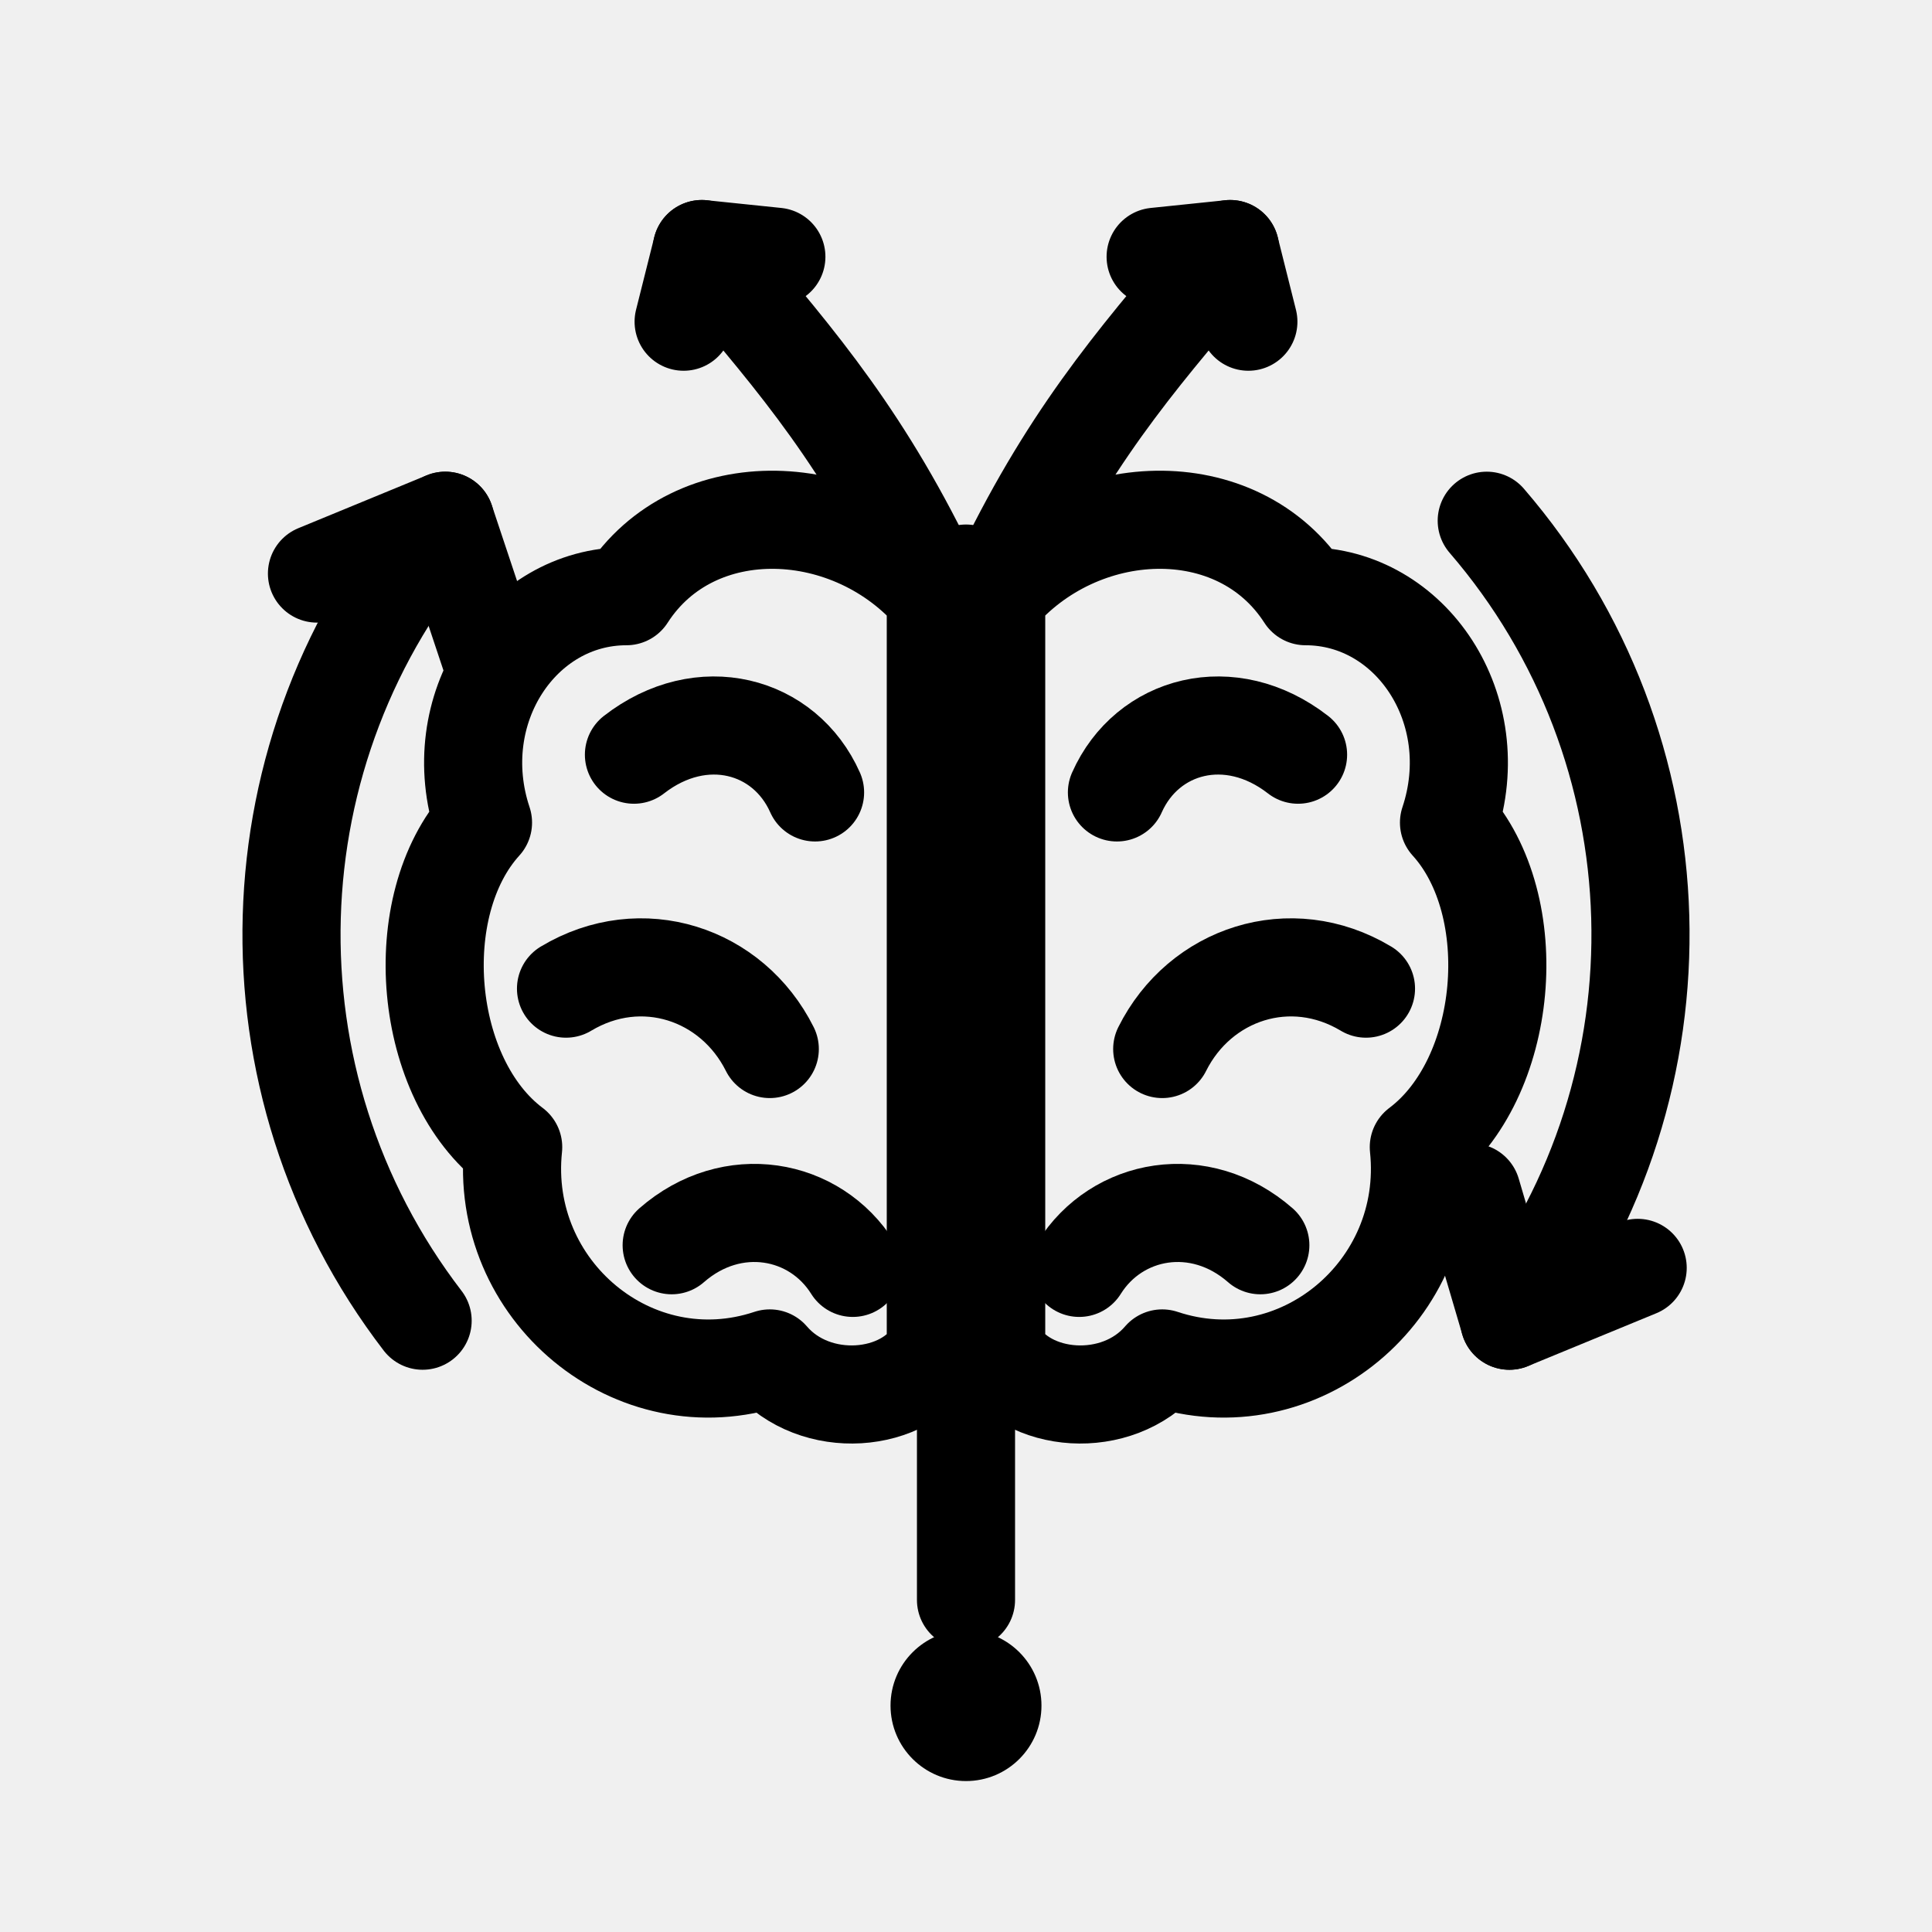
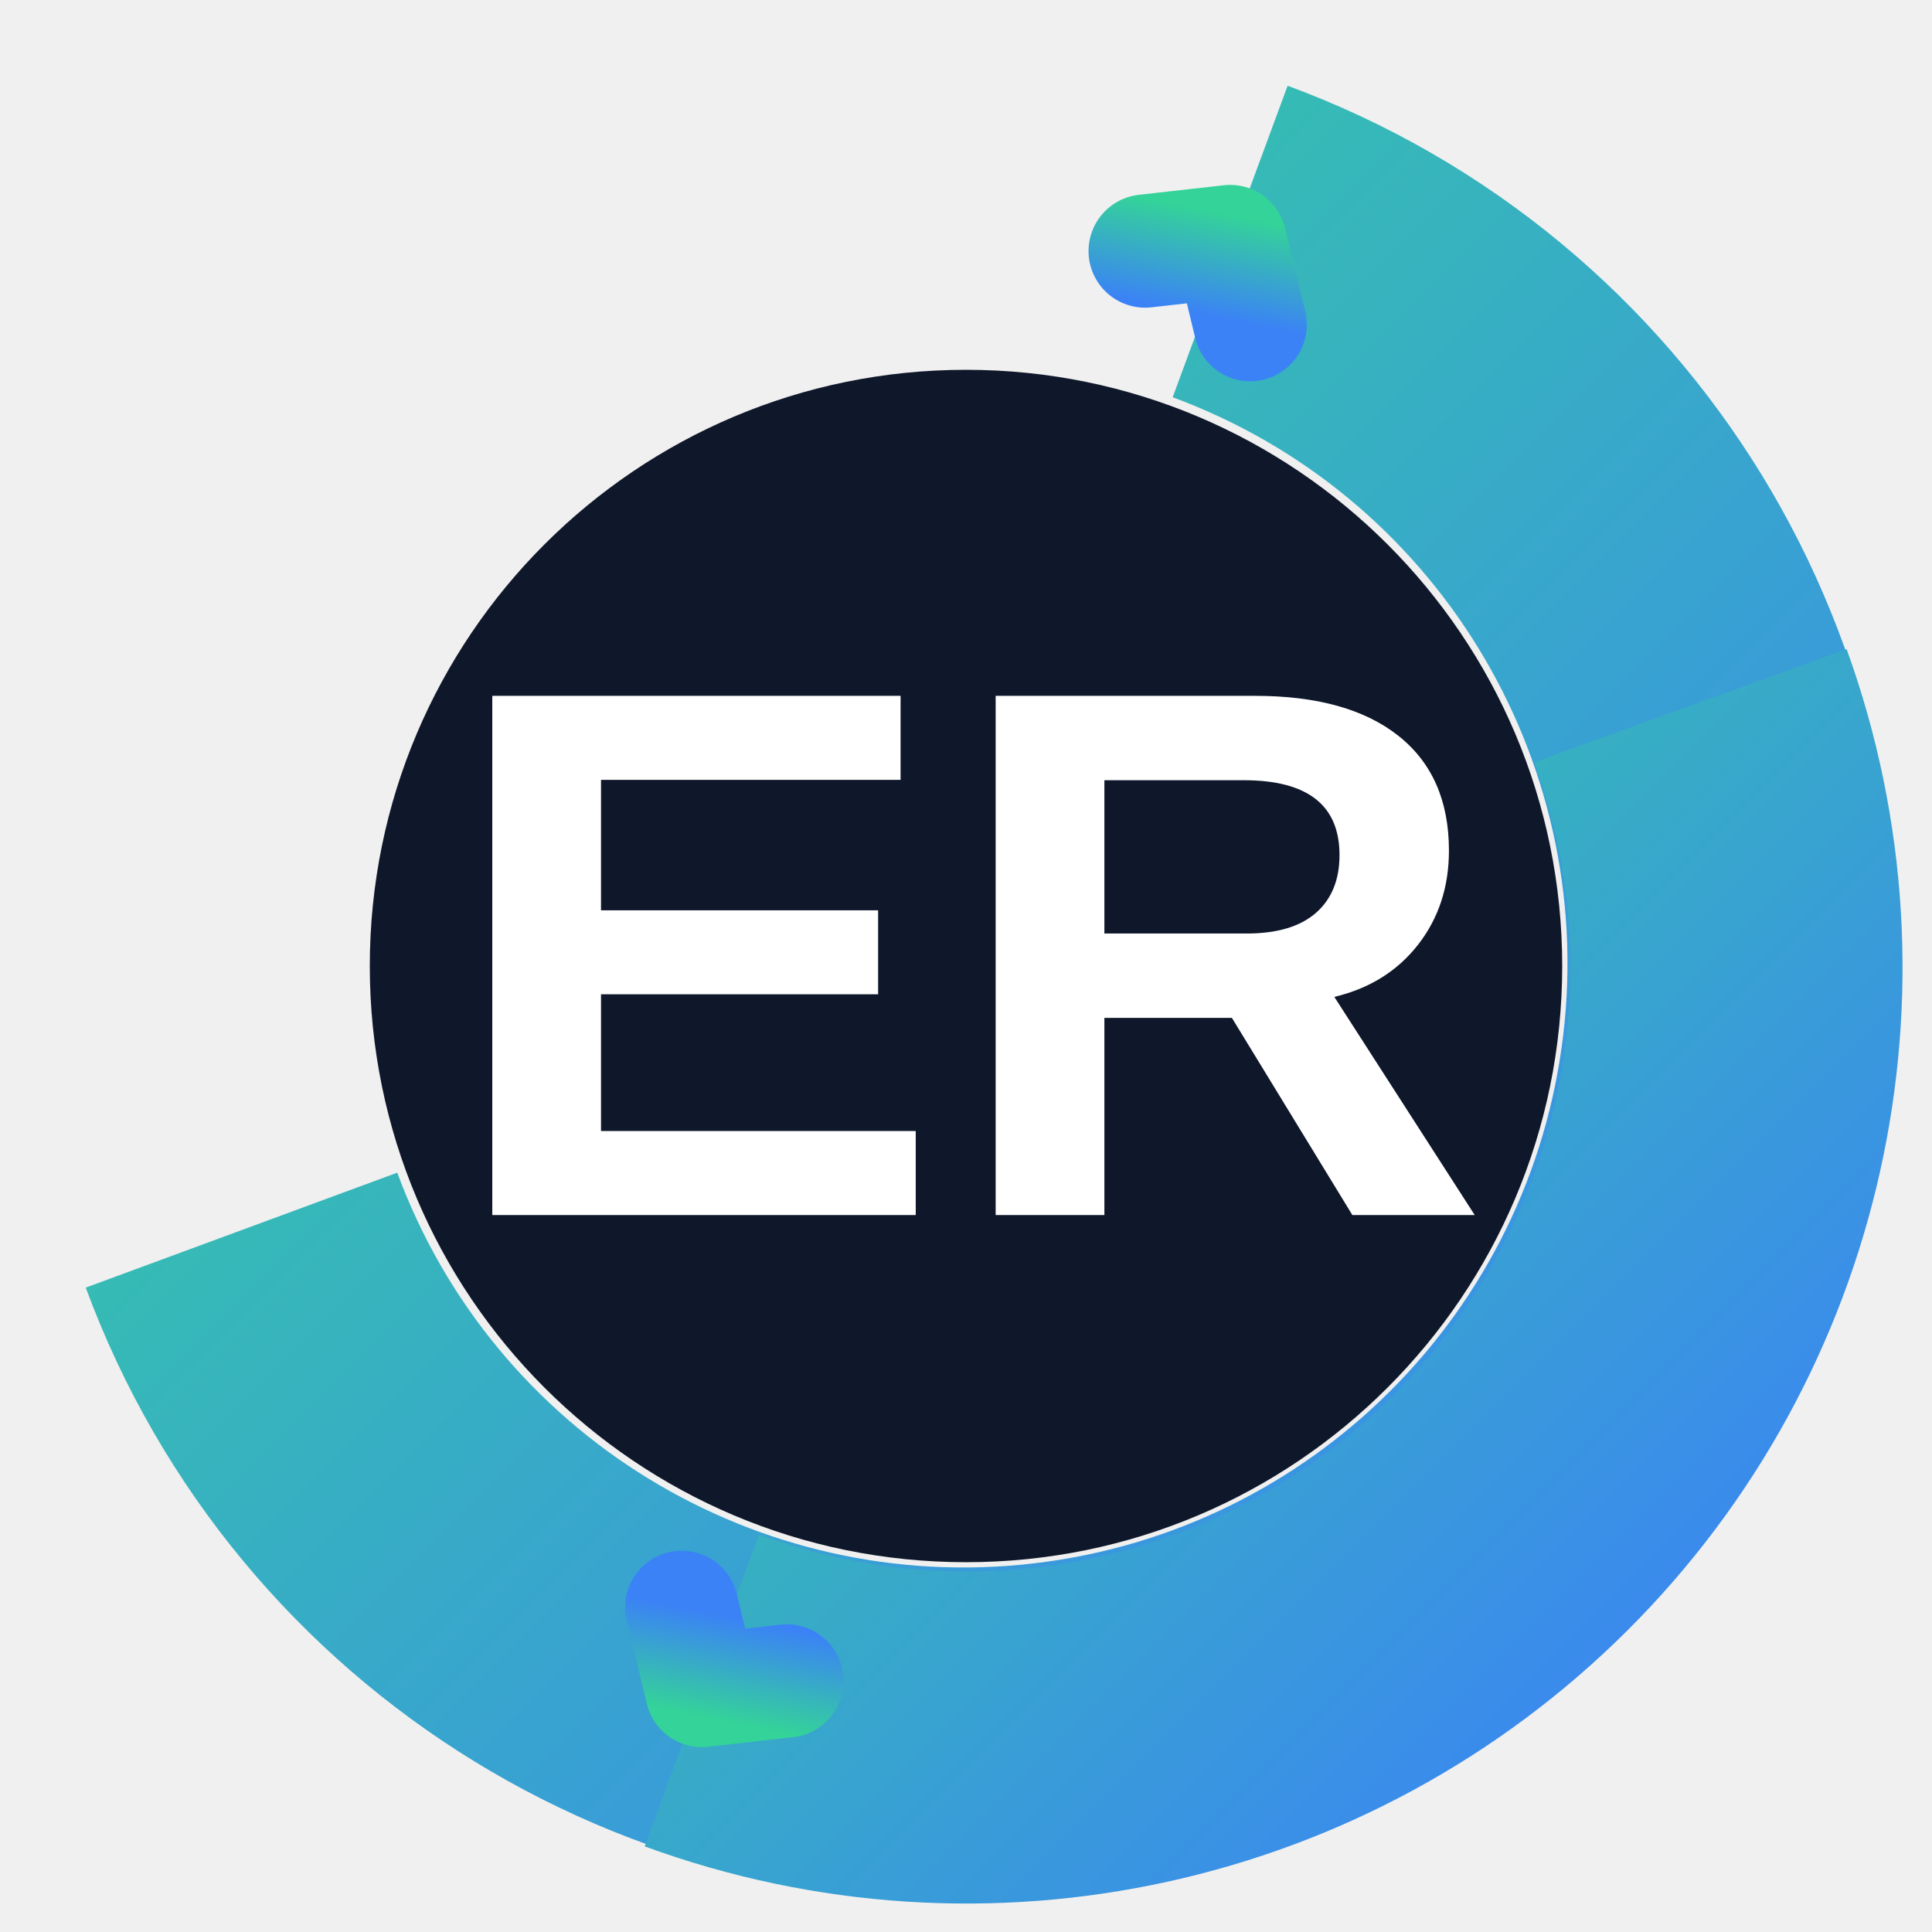
<svg xmlns="http://www.w3.org/2000/svg" viewBox="0 0 512 512">
  <defs>
-     <path id="av" d="M -15 13 L 0 0 L 15 13" fill="none" stroke="currentColor" stroke-width="26" stroke-linecap="round" stroke-linejoin="round" />
-     <path id="lobe" d="       M 248 158       C 226 132 184 130 166 158       C 138 158 118 188 128 218       C 108 240 112 286 136 304       C 132 342 168 372 204 360       C 216 374 240 372 248 358       Z" />
-     <path id="gyri" d="M 168 200 C 186 186 208 192 216 210 M 150 262 C 170 250 194 258 204 278 M 178 330 C 194 316 216 320 226 336" />
+     <linearGradient id="grad" x1="0%" y1="0%" x2="100%" y2="100%">
+       <stop offset="0%" stop-color="#34d399" />
+       <stop offset="100%" stop-color="#3b82f6" />
+     </linearGradient>
+     <path id="av" d="M -17 15 L 0 0 L 17 15" fill="none" stroke="url(#grad)" stroke-width="30" stroke-linecap="round" stroke-linejoin="round" />
  </defs>
-   <g fill="none" stroke="currentColor" stroke-width="26" stroke-linecap="round" stroke-linejoin="round">
-     <path d="M 256 152 L 256 366" />
-     <use href="#lobe" />
-     <use href="#lobe" transform="translate(512,0) scale(-1,1)" />
-     <path d="M 168 200 C 186 186 208 192 216 210" />
-     <path d="M 150 262 C 170 250 194 258 204 278" />
-     <path d="M 178 330 C 194 316 216 320 226 336" />
-     <path d="M 344 200 C 326 186 304 192 296 210" />
-     <path d="M 362 262 C 342 250 318 258 308 278" />
-     <path d="M 334 330 C 318 316 296 320 286 336" />
-     <path d="M 244 148 C 226 112 208 92 186 66" />
-     <path d="M 268 148 C 286 112 304 92 326 66" />
-     <use href="#av" transform="translate(186,66) rotate(-35)" />
-     <use href="#av" transform="translate(326,66) rotate(35)" />
-     <path d="M 118 138 A 168 168 0 0 0 112 350" />
-     <path d="M 394 138 A 168 168 0 0 1 400 350" />
-     <path d="M 84 152 L 118 138 L 130 174" />
-     <path d="M 434 336 L 400 350 L 390 316" />
+   <g fill="none" stroke="url(#grad)" stroke-width="88">
+     <path d="M 64 326 A 204 204 0 1 0 326 64" />
+     <path d="M 448 187 A 204 204 0 0 1 186 448" />
  </g>
-   <g stroke="currentColor" stroke-width="26" stroke-linecap="round" fill="none">
-     <path d="M 256 372 L 256 424" />
-   </g>
-   <circle cx="256" cy="452" r="20" fill="currentColor" />
+   <use href="#av" transform="translate(326,64) rotate(35)" />
+   <use href="#av" transform="translate(186,448) rotate(215)" />
+   <circle cx="256" cy="256" r="158" fill="#0f172a" />
+   <text x="256" y="322" text-anchor="middle" font-family="Arial Black, Arial, Helvetica, sans-serif" font-weight="900" font-size="200" fill="#ffffff">ER</text>
</svg>
